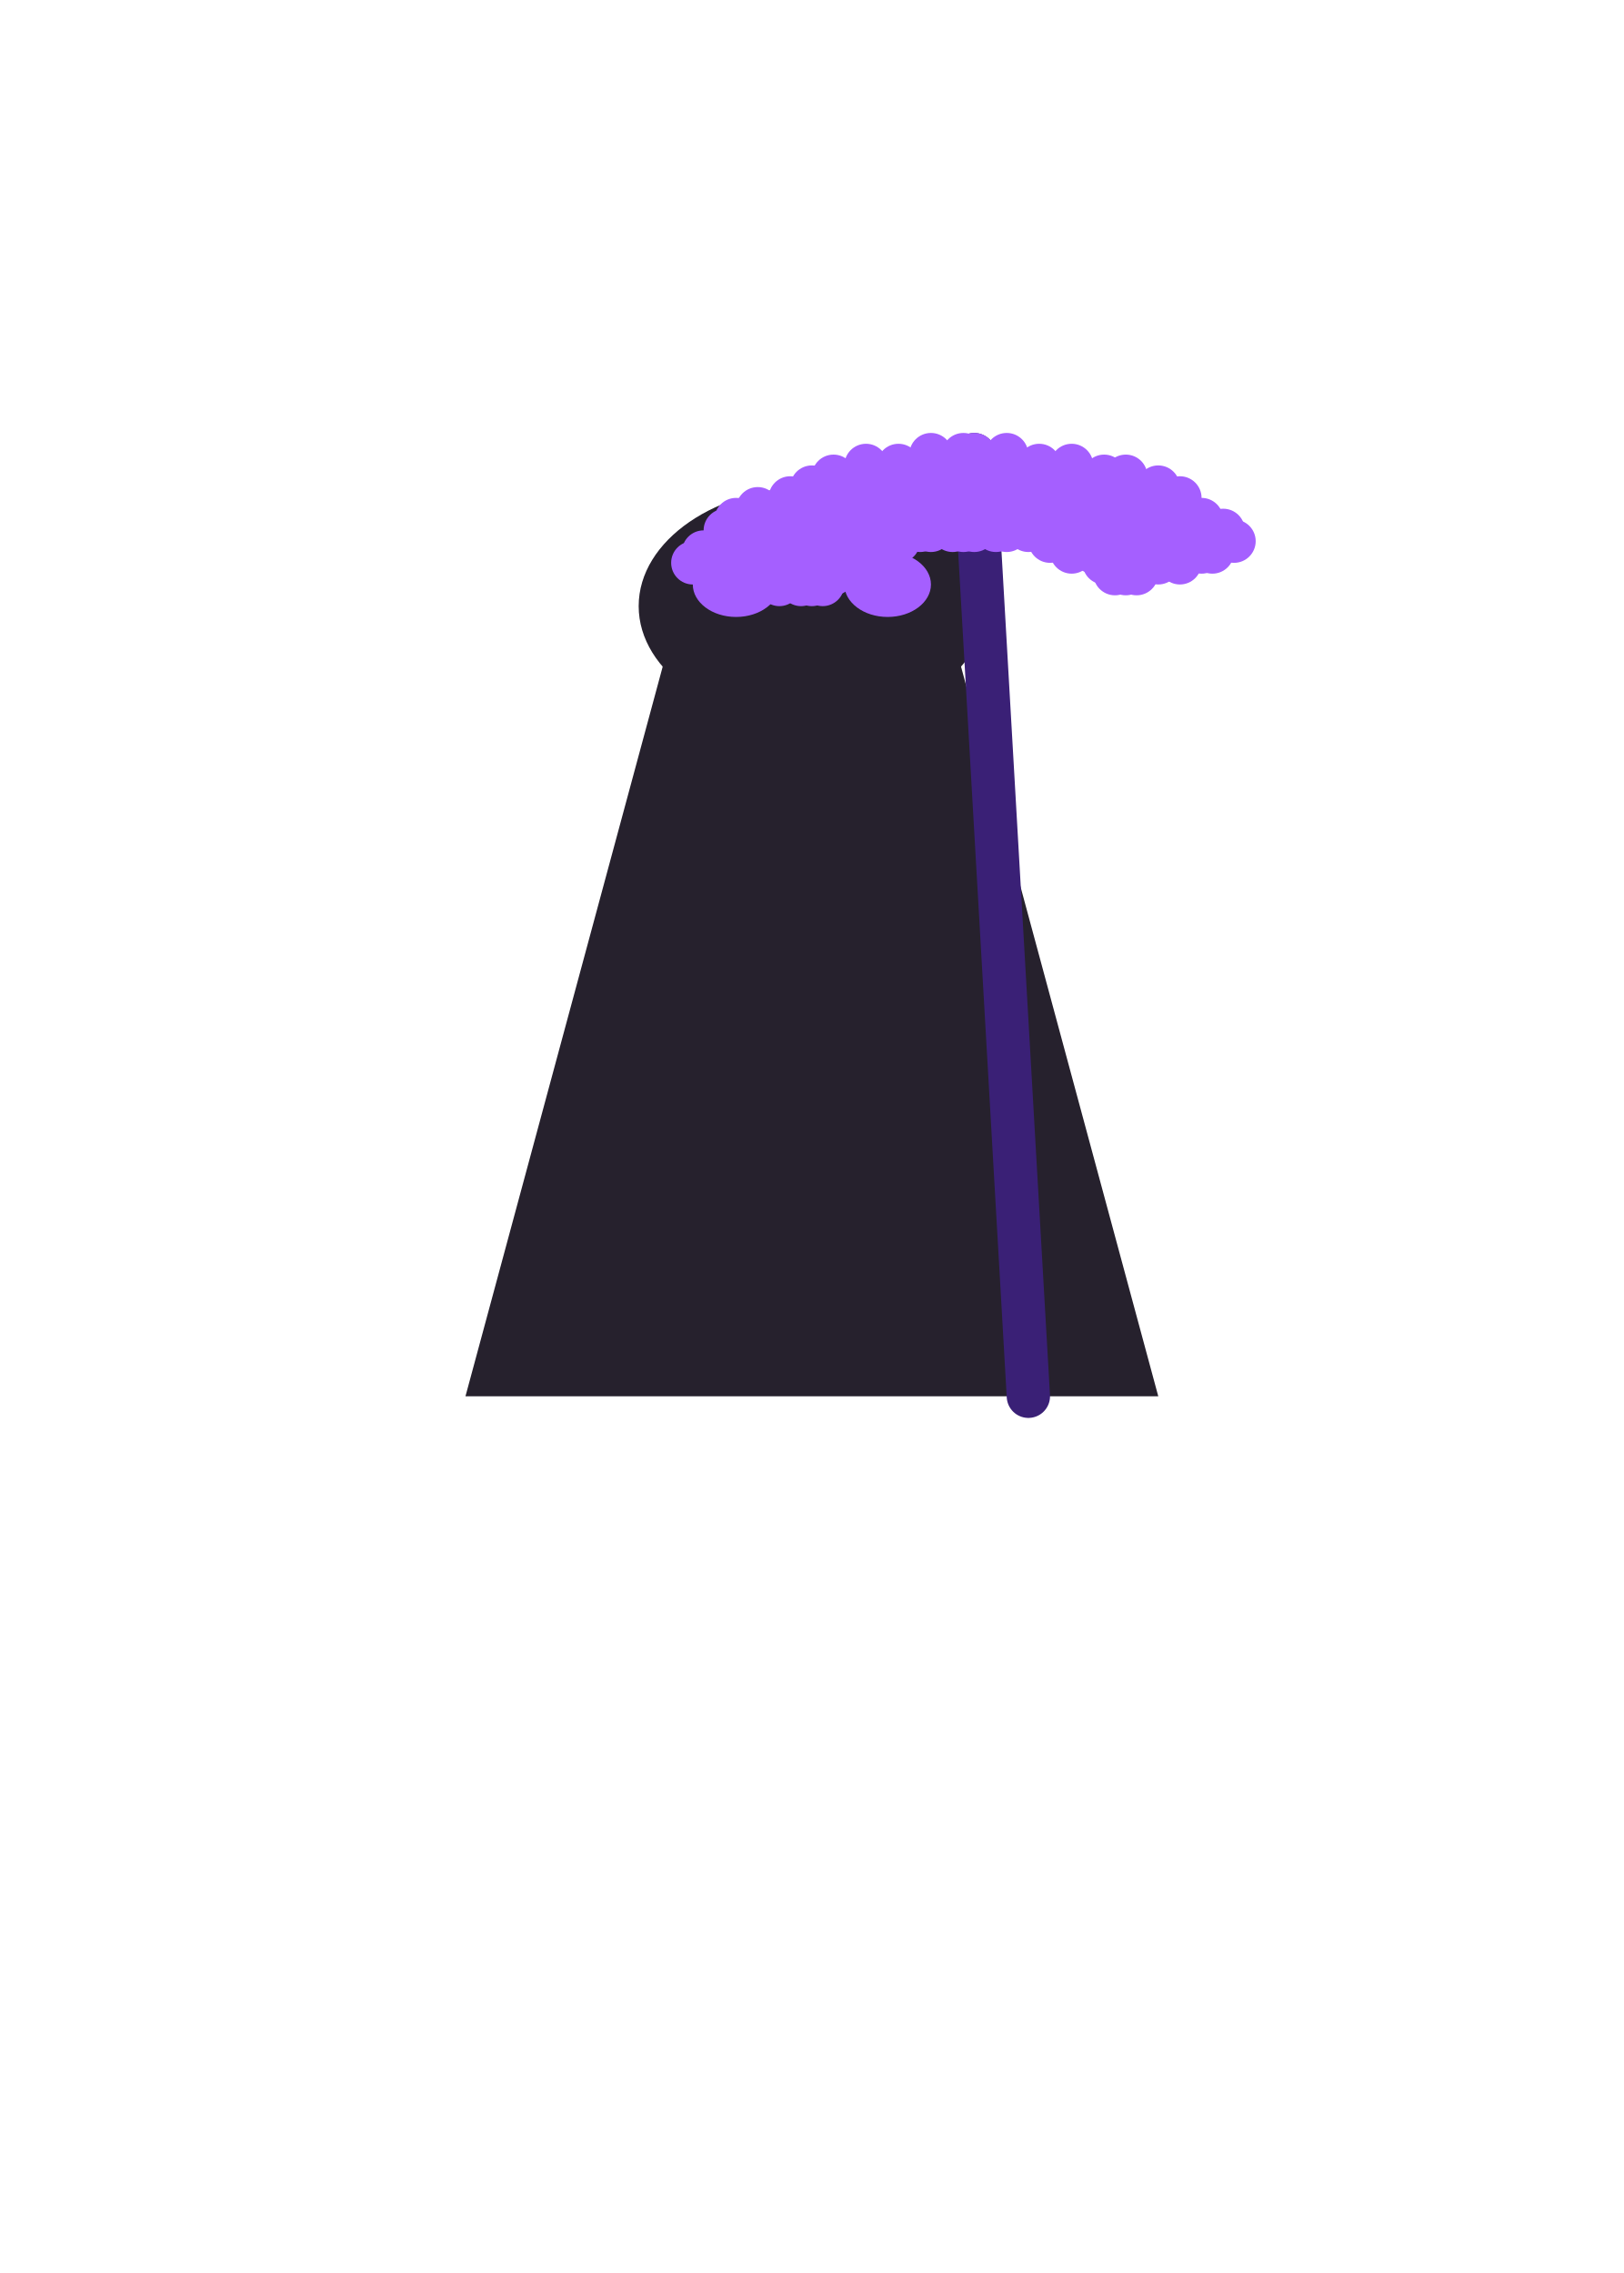
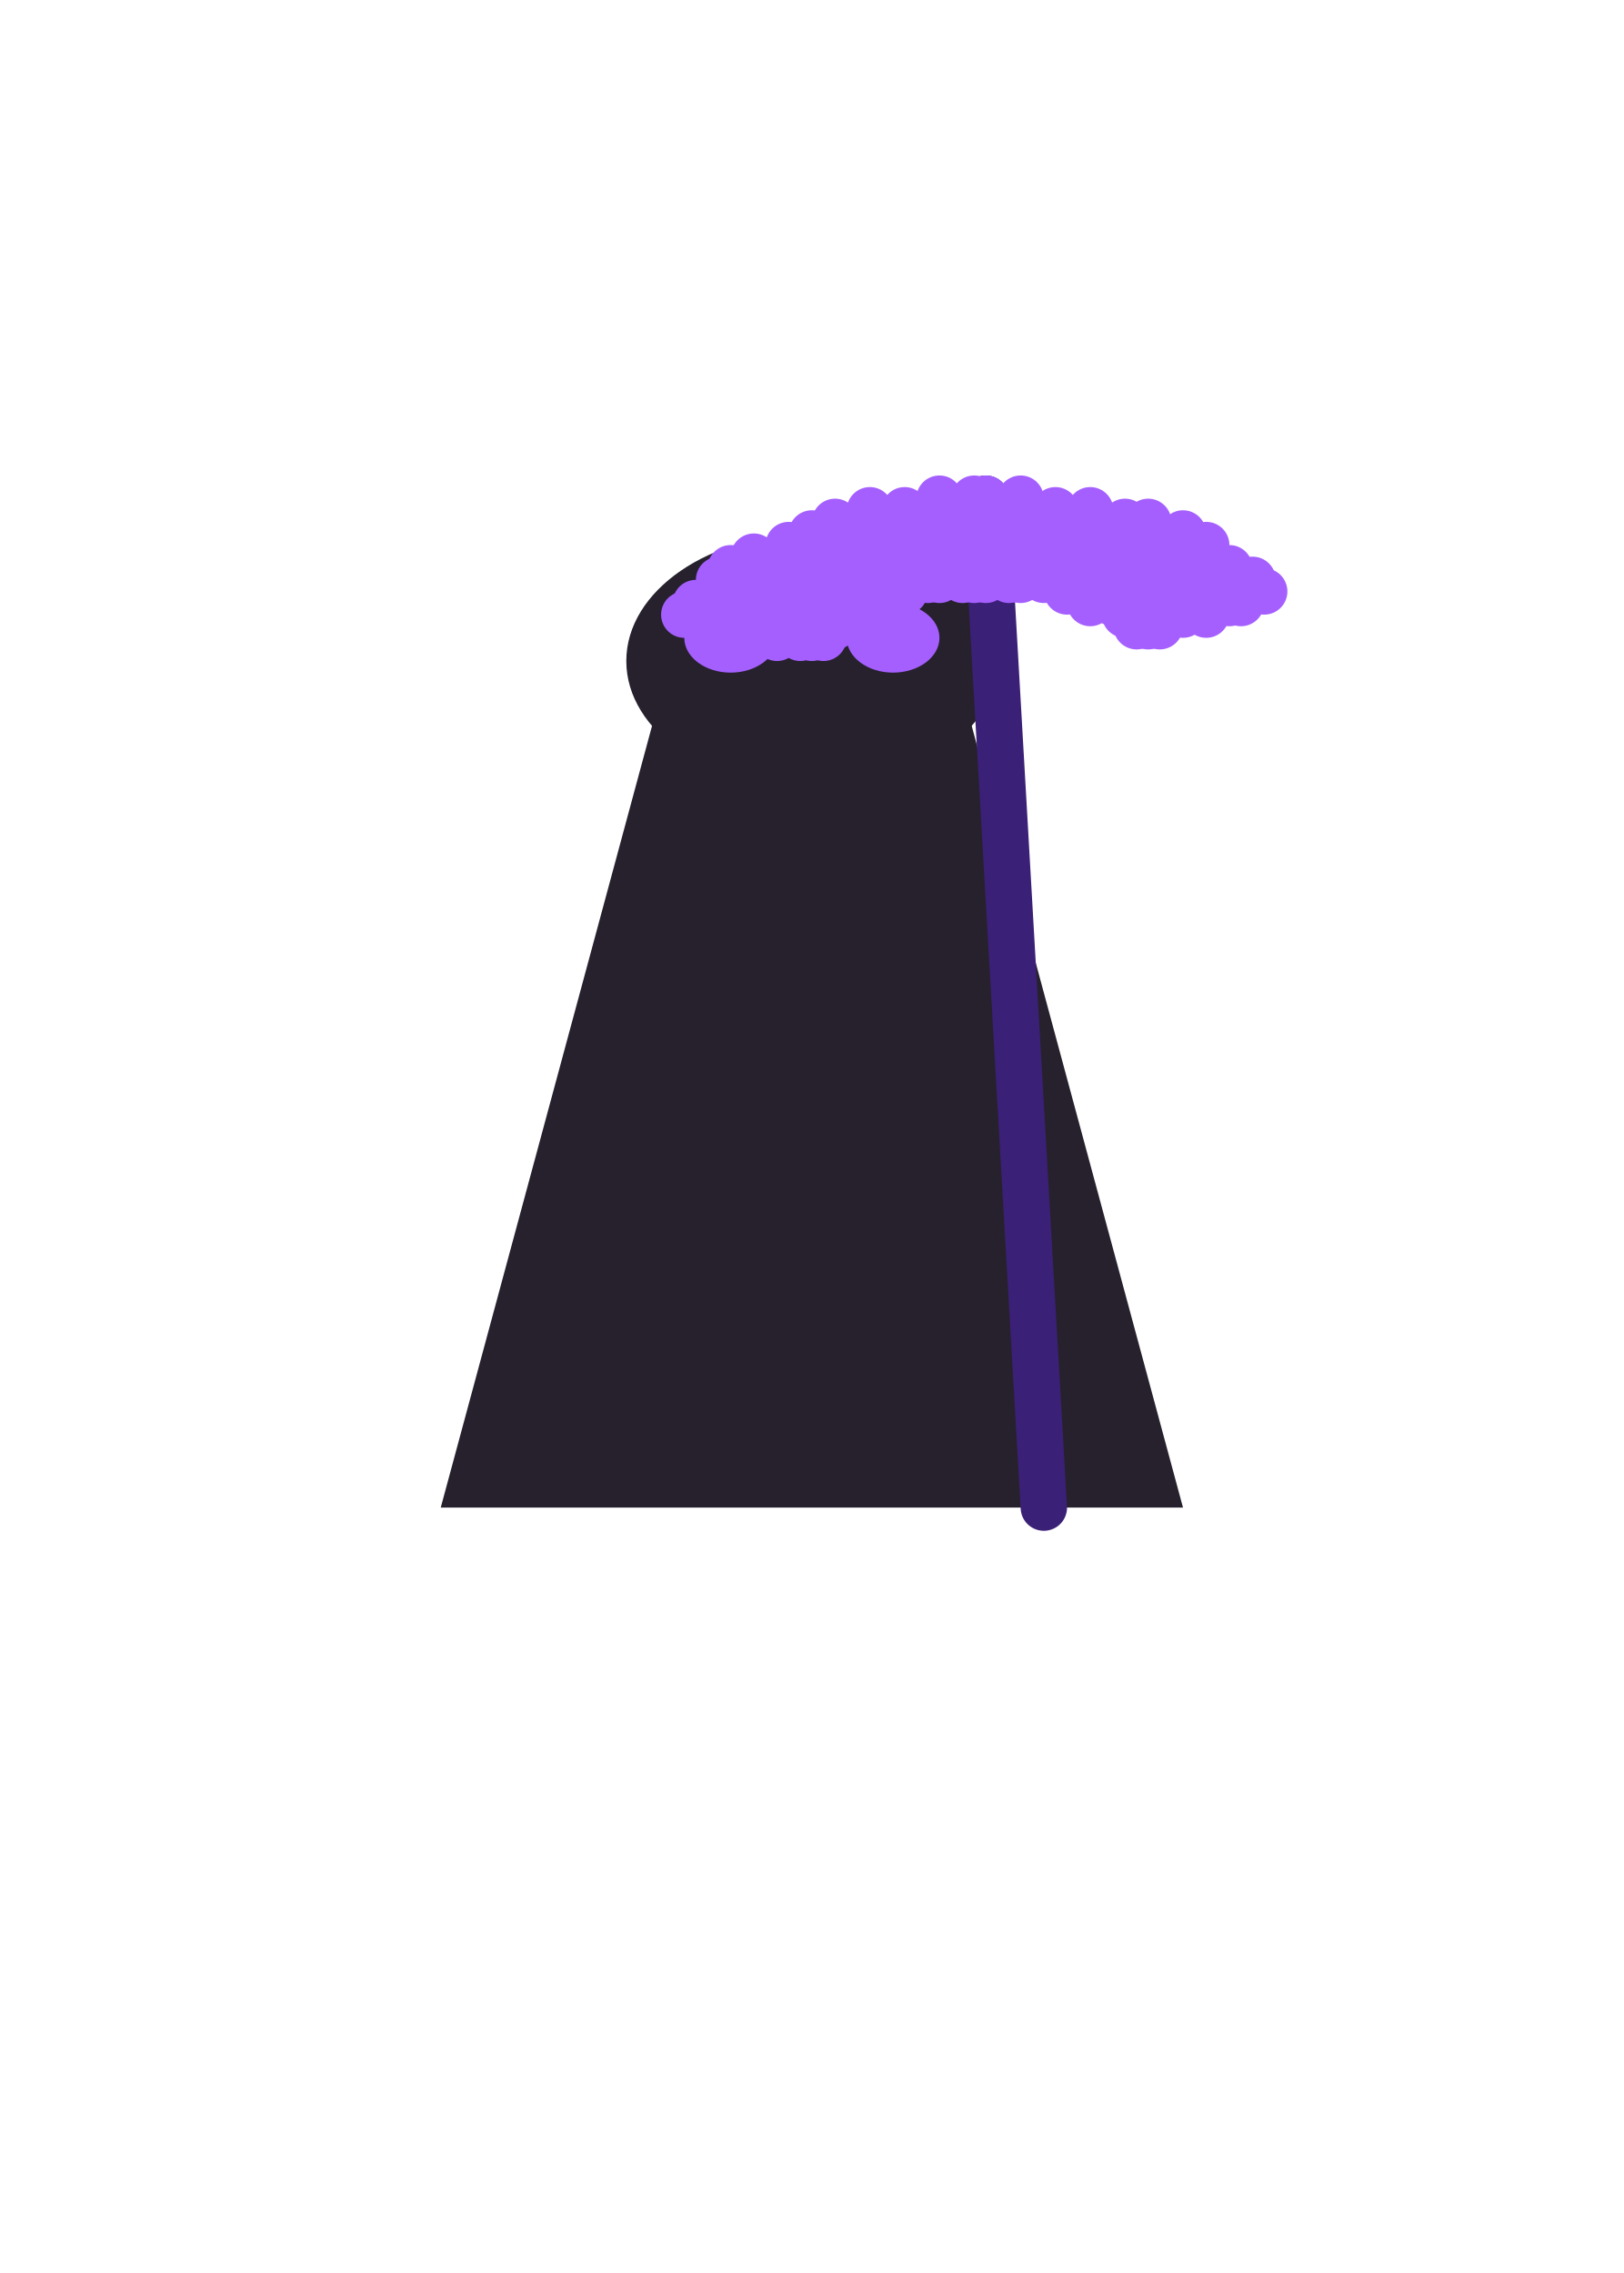
- <svg xmlns="http://www.w3.org/2000/svg" width="150" height="210" viewBox="0 0 150 210">
+ <svg xmlns="http://www.w3.org/2000/svg" width="150" height="210" viewBox="5 22 140 150">
  <polygon points="43,129 107,129 87,55 63,55" fill="rgb(38,33,45)" stroke-linejoin="round" />
  <ellipse cx="75.00" cy="56.00" rx="16.00" ry="11.00" fill="rgb(38,33,45)" />
  <ellipse cx="68.00" cy="54.00" rx="4.00" ry="3.00" fill="rgb(165,95,255)" />
  <ellipse cx="82.00" cy="54.00" rx="4.00" ry="3.00" fill="rgb(165,95,255)" />
  <line x1="90" y1="42" x2="95" y2="129" stroke="rgb(58,32,118)" stroke-width="4" stroke-linecap="round" />
  <ellipse cx="64.00" cy="52.00" rx="2.00" ry="2.00" fill="rgb(165,95,255)" />
  <ellipse cx="65.00" cy="51.00" rx="2.00" ry="2.00" fill="rgb(165,95,255)" />
  <ellipse cx="67.00" cy="49.00" rx="2.00" ry="2.00" fill="rgb(165,95,255)" />
  <ellipse cx="68.00" cy="48.00" rx="2.00" ry="2.00" fill="rgb(165,95,255)" />
  <ellipse cx="70.00" cy="47.00" rx="2.00" ry="2.00" fill="rgb(165,95,255)" />
  <ellipse cx="73.00" cy="46.00" rx="2.00" ry="2.00" fill="rgb(165,95,255)" />
  <ellipse cx="75.00" cy="45.00" rx="2.00" ry="2.00" fill="rgb(165,95,255)" />
  <ellipse cx="77.00" cy="44.00" rx="2.00" ry="2.00" fill="rgb(165,95,255)" />
  <ellipse cx="80.00" cy="43.00" rx="2.00" ry="2.00" fill="rgb(165,95,255)" />
  <ellipse cx="83.00" cy="43.00" rx="2.00" ry="2.00" fill="rgb(165,95,255)" />
  <ellipse cx="86.00" cy="42.00" rx="2.00" ry="2.00" fill="rgb(165,95,255)" />
  <ellipse cx="89.00" cy="42.00" rx="2.00" ry="2.00" fill="rgb(165,95,255)" />
  <ellipse cx="90.00" cy="42.00" rx="2.00" ry="2.00" fill="rgb(165,95,255)" />
  <ellipse cx="93.00" cy="42.00" rx="2.00" ry="2.00" fill="rgb(165,95,255)" />
  <ellipse cx="96.00" cy="43.00" rx="2.00" ry="2.00" fill="rgb(165,95,255)" />
  <ellipse cx="99.00" cy="43.00" rx="2.00" ry="2.00" fill="rgb(165,95,255)" />
  <ellipse cx="102.00" cy="44.00" rx="2.00" ry="2.00" fill="rgb(165,95,255)" />
  <ellipse cx="104.00" cy="44.00" rx="2.00" ry="2.00" fill="rgb(165,95,255)" />
  <ellipse cx="107.00" cy="45.00" rx="2.00" ry="2.00" fill="rgb(165,95,255)" />
  <ellipse cx="109.00" cy="46.00" rx="2.00" ry="2.00" fill="rgb(165,95,255)" />
  <ellipse cx="111.00" cy="48.00" rx="2.00" ry="2.00" fill="rgb(165,95,255)" />
  <ellipse cx="113.00" cy="49.00" rx="2.00" ry="2.00" fill="rgb(165,95,255)" />
  <ellipse cx="114.00" cy="50.00" rx="2.00" ry="2.00" fill="rgb(165,95,255)" />
  <ellipse cx="66.00" cy="53.00" rx="2.00" ry="2.00" fill="rgb(165,95,255)" />
  <ellipse cx="67.00" cy="51.00" rx="2.00" ry="2.00" fill="rgb(165,95,255)" />
  <ellipse cx="68.00" cy="50.00" rx="2.00" ry="2.00" fill="rgb(165,95,255)" />
  <ellipse cx="70.00" cy="49.00" rx="2.00" ry="2.00" fill="rgb(165,95,255)" />
  <ellipse cx="72.00" cy="48.00" rx="2.00" ry="2.00" fill="rgb(165,95,255)" />
  <ellipse cx="74.00" cy="47.00" rx="2.00" ry="2.00" fill="rgb(165,95,255)" />
  <ellipse cx="76.00" cy="46.00" rx="2.00" ry="2.00" fill="rgb(165,95,255)" />
  <ellipse cx="78.00" cy="45.00" rx="2.00" ry="2.00" fill="rgb(165,95,255)" />
  <ellipse cx="81.00" cy="44.00" rx="2.00" ry="2.00" fill="rgb(165,95,255)" />
  <ellipse cx="83.00" cy="44.00" rx="2.00" ry="2.00" fill="rgb(165,95,255)" />
  <ellipse cx="86.00" cy="43.00" rx="2.00" ry="2.00" fill="rgb(165,95,255)" />
  <ellipse cx="89.00" cy="43.00" rx="2.00" ry="2.00" fill="rgb(165,95,255)" />
  <ellipse cx="90.00" cy="43.00" rx="2.00" ry="2.00" fill="rgb(165,95,255)" />
  <ellipse cx="93.00" cy="43.00" rx="2.00" ry="2.00" fill="rgb(165,95,255)" />
  <ellipse cx="96.00" cy="44.00" rx="2.00" ry="2.00" fill="rgb(165,95,255)" />
  <ellipse cx="98.00" cy="44.00" rx="2.00" ry="2.00" fill="rgb(165,95,255)" />
  <ellipse cx="101.00" cy="45.00" rx="2.00" ry="2.00" fill="rgb(165,95,255)" />
  <ellipse cx="103.00" cy="45.00" rx="2.00" ry="2.00" fill="rgb(165,95,255)" />
  <ellipse cx="106.00" cy="46.00" rx="2.00" ry="2.00" fill="rgb(165,95,255)" />
  <ellipse cx="108.00" cy="47.00" rx="2.00" ry="2.00" fill="rgb(165,95,255)" />
  <ellipse cx="109.00" cy="48.00" rx="2.00" ry="2.00" fill="rgb(165,95,255)" />
  <ellipse cx="111.00" cy="50.00" rx="2.00" ry="2.00" fill="rgb(165,95,255)" />
  <ellipse cx="112.00" cy="51.00" rx="2.00" ry="2.00" fill="rgb(165,95,255)" />
  <ellipse cx="68.00" cy="53.00" rx="2.00" ry="2.00" fill="rgb(165,95,255)" />
  <ellipse cx="69.00" cy="52.00" rx="2.00" ry="2.00" fill="rgb(165,95,255)" />
  <ellipse cx="70.00" cy="51.00" rx="2.00" ry="2.00" fill="rgb(165,95,255)" />
  <ellipse cx="72.00" cy="49.00" rx="2.00" ry="2.00" fill="rgb(165,95,255)" />
  <ellipse cx="73.00" cy="48.00" rx="2.00" ry="2.00" fill="rgb(165,95,255)" />
  <ellipse cx="75.00" cy="47.00" rx="2.00" ry="2.00" fill="rgb(165,95,255)" />
  <ellipse cx="77.00" cy="47.00" rx="2.00" ry="2.00" fill="rgb(165,95,255)" />
  <ellipse cx="79.00" cy="46.00" rx="2.00" ry="2.00" fill="rgb(165,95,255)" />
  <ellipse cx="82.00" cy="45.00" rx="2.00" ry="2.00" fill="rgb(165,95,255)" />
  <ellipse cx="84.00" cy="45.00" rx="2.00" ry="2.00" fill="rgb(165,95,255)" />
  <ellipse cx="86.00" cy="45.00" rx="2.00" ry="2.00" fill="rgb(165,95,255)" />
  <ellipse cx="89.00" cy="44.00" rx="2.00" ry="2.00" fill="rgb(165,95,255)" />
  <ellipse cx="90.00" cy="44.00" rx="2.00" ry="2.00" fill="rgb(165,95,255)" />
  <ellipse cx="93.00" cy="44.00" rx="2.00" ry="2.00" fill="rgb(165,95,255)" />
  <ellipse cx="95.00" cy="45.00" rx="2.00" ry="2.00" fill="rgb(165,95,255)" />
  <ellipse cx="98.00" cy="45.00" rx="2.00" ry="2.00" fill="rgb(165,95,255)" />
  <ellipse cx="100.00" cy="46.00" rx="2.00" ry="2.00" fill="rgb(165,95,255)" />
  <ellipse cx="102.00" cy="46.00" rx="2.00" ry="2.00" fill="rgb(165,95,255)" />
  <ellipse cx="104.00" cy="47.00" rx="2.00" ry="2.00" fill="rgb(165,95,255)" />
  <ellipse cx="106.00" cy="48.00" rx="2.00" ry="2.00" fill="rgb(165,95,255)" />
  <ellipse cx="108.00" cy="49.00" rx="2.00" ry="2.00" fill="rgb(165,95,255)" />
  <ellipse cx="109.00" cy="50.00" rx="2.00" ry="2.00" fill="rgb(165,95,255)" />
  <ellipse cx="111.00" cy="51.00" rx="2.00" ry="2.00" fill="rgb(165,95,255)" />
  <ellipse cx="70.00" cy="53.00" rx="2.00" ry="2.00" fill="rgb(165,95,255)" />
  <ellipse cx="71.00" cy="52.00" rx="2.00" ry="2.00" fill="rgb(165,95,255)" />
  <ellipse cx="72.00" cy="51.00" rx="2.00" ry="2.00" fill="rgb(165,95,255)" />
  <ellipse cx="73.00" cy="50.00" rx="2.00" ry="2.00" fill="rgb(165,95,255)" />
  <ellipse cx="75.00" cy="49.00" rx="2.00" ry="2.00" fill="rgb(165,95,255)" />
  <ellipse cx="76.00" cy="48.00" rx="2.00" ry="2.00" fill="rgb(165,95,255)" />
  <ellipse cx="78.00" cy="47.00" rx="2.00" ry="2.00" fill="rgb(165,95,255)" />
  <ellipse cx="80.00" cy="47.00" rx="2.00" ry="2.00" fill="rgb(165,95,255)" />
  <ellipse cx="82.00" cy="46.00" rx="2.00" ry="2.00" fill="rgb(165,95,255)" />
  <ellipse cx="84.00" cy="46.00" rx="2.00" ry="2.00" fill="rgb(165,95,255)" />
  <ellipse cx="87.00" cy="46.00" rx="2.00" ry="2.00" fill="rgb(165,95,255)" />
  <ellipse cx="89.00" cy="45.00" rx="2.00" ry="2.00" fill="rgb(165,95,255)" />
  <ellipse cx="90.00" cy="45.00" rx="2.00" ry="2.00" fill="rgb(165,95,255)" />
  <ellipse cx="93.00" cy="46.00" rx="2.00" ry="2.00" fill="rgb(165,95,255)" />
  <ellipse cx="95.00" cy="46.00" rx="2.00" ry="2.00" fill="rgb(165,95,255)" />
  <ellipse cx="97.00" cy="46.00" rx="2.00" ry="2.00" fill="rgb(165,95,255)" />
  <ellipse cx="99.00" cy="47.00" rx="2.00" ry="2.00" fill="rgb(165,95,255)" />
  <ellipse cx="101.00" cy="47.00" rx="2.00" ry="2.00" fill="rgb(165,95,255)" />
  <ellipse cx="103.00" cy="48.00" rx="2.00" ry="2.00" fill="rgb(165,95,255)" />
  <ellipse cx="105.00" cy="49.00" rx="2.00" ry="2.00" fill="rgb(165,95,255)" />
  <ellipse cx="106.00" cy="50.00" rx="2.00" ry="2.00" fill="rgb(165,95,255)" />
  <ellipse cx="108.00" cy="51.00" rx="2.00" ry="2.00" fill="rgb(165,95,255)" />
  <ellipse cx="109.00" cy="52.00" rx="2.00" ry="2.00" fill="rgb(165,95,255)" />
  <ellipse cx="72.00" cy="54.00" rx="2.00" ry="2.00" fill="rgb(165,95,255)" />
  <ellipse cx="73.00" cy="53.00" rx="2.00" ry="2.00" fill="rgb(165,95,255)" />
  <ellipse cx="74.00" cy="52.00" rx="2.00" ry="2.00" fill="rgb(165,95,255)" />
  <ellipse cx="75.00" cy="51.00" rx="2.00" ry="2.00" fill="rgb(165,95,255)" />
  <ellipse cx="76.00" cy="50.00" rx="2.00" ry="2.00" fill="rgb(165,95,255)" />
  <ellipse cx="78.00" cy="49.00" rx="2.00" ry="2.00" fill="rgb(165,95,255)" />
  <ellipse cx="79.00" cy="48.00" rx="2.00" ry="2.00" fill="rgb(165,95,255)" />
  <ellipse cx="81.00" cy="48.00" rx="2.00" ry="2.00" fill="rgb(165,95,255)" />
  <ellipse cx="83.00" cy="47.00" rx="2.00" ry="2.00" fill="rgb(165,95,255)" />
  <ellipse cx="85.00" cy="47.00" rx="2.00" ry="2.00" fill="rgb(165,95,255)" />
  <ellipse cx="87.00" cy="47.00" rx="2.00" ry="2.00" fill="rgb(165,95,255)" />
  <ellipse cx="89.00" cy="47.00" rx="2.00" ry="2.00" fill="rgb(165,95,255)" />
  <ellipse cx="90.00" cy="47.00" rx="2.00" ry="2.00" fill="rgb(165,95,255)" />
  <ellipse cx="92.00" cy="47.00" rx="2.00" ry="2.00" fill="rgb(165,95,255)" />
  <ellipse cx="94.00" cy="47.00" rx="2.00" ry="2.00" fill="rgb(165,95,255)" />
  <ellipse cx="96.00" cy="47.00" rx="2.00" ry="2.00" fill="rgb(165,95,255)" />
  <ellipse cx="98.00" cy="48.00" rx="2.00" ry="2.00" fill="rgb(165,95,255)" />
  <ellipse cx="100.00" cy="48.00" rx="2.00" ry="2.00" fill="rgb(165,95,255)" />
  <ellipse cx="102.00" cy="49.00" rx="2.00" ry="2.00" fill="rgb(165,95,255)" />
  <ellipse cx="103.00" cy="50.00" rx="2.00" ry="2.00" fill="rgb(165,95,255)" />
  <ellipse cx="105.00" cy="50.00" rx="2.00" ry="2.00" fill="rgb(165,95,255)" />
  <ellipse cx="106.00" cy="51.00" rx="2.00" ry="2.00" fill="rgb(165,95,255)" />
  <ellipse cx="107.00" cy="52.00" rx="2.00" ry="2.00" fill="rgb(165,95,255)" />
  <ellipse cx="74.00" cy="54.00" rx="2.00" ry="2.00" fill="rgb(165,95,255)" />
  <ellipse cx="74.00" cy="53.00" rx="2.00" ry="2.00" fill="rgb(165,95,255)" />
  <ellipse cx="75.00" cy="52.00" rx="2.00" ry="2.00" fill="rgb(165,95,255)" />
  <ellipse cx="76.00" cy="51.00" rx="2.00" ry="2.00" fill="rgb(165,95,255)" />
  <ellipse cx="78.00" cy="51.00" rx="2.00" ry="2.00" fill="rgb(165,95,255)" />
  <ellipse cx="79.00" cy="50.00" rx="2.00" ry="2.00" fill="rgb(165,95,255)" />
  <ellipse cx="80.00" cy="49.00" rx="2.00" ry="2.00" fill="rgb(165,95,255)" />
  <ellipse cx="82.00" cy="49.00" rx="2.00" ry="2.00" fill="rgb(165,95,255)" />
  <ellipse cx="84.00" cy="48.00" rx="2.00" ry="2.00" fill="rgb(165,95,255)" />
  <ellipse cx="86.00" cy="48.00" rx="2.00" ry="2.00" fill="rgb(165,95,255)" />
  <ellipse cx="87.00" cy="48.00" rx="2.00" ry="2.00" fill="rgb(165,95,255)" />
  <ellipse cx="89.00" cy="48.00" rx="2.00" ry="2.00" fill="rgb(165,95,255)" />
  <ellipse cx="90.00" cy="48.00" rx="2.00" ry="2.00" fill="rgb(165,95,255)" />
  <ellipse cx="92.00" cy="48.00" rx="2.00" ry="2.00" fill="rgb(165,95,255)" />
  <ellipse cx="94.00" cy="48.00" rx="2.00" ry="2.00" fill="rgb(165,95,255)" />
  <ellipse cx="96.00" cy="48.00" rx="2.00" ry="2.00" fill="rgb(165,95,255)" />
  <ellipse cx="97.00" cy="49.00" rx="2.00" ry="2.00" fill="rgb(165,95,255)" />
  <ellipse cx="99.00" cy="49.00" rx="2.00" ry="2.00" fill="rgb(165,95,255)" />
  <ellipse cx="101.00" cy="50.00" rx="2.00" ry="2.00" fill="rgb(165,95,255)" />
  <ellipse cx="102.00" cy="50.00" rx="2.00" ry="2.00" fill="rgb(165,95,255)" />
  <ellipse cx="103.00" cy="51.00" rx="2.00" ry="2.00" fill="rgb(165,95,255)" />
  <ellipse cx="104.00" cy="52.00" rx="2.00" ry="2.00" fill="rgb(165,95,255)" />
  <ellipse cx="105.00" cy="53.00" rx="2.00" ry="2.00" fill="rgb(165,95,255)" />
  <ellipse cx="75.00" cy="54.00" rx="2.00" ry="2.00" fill="rgb(165,95,255)" />
  <ellipse cx="76.00" cy="54.00" rx="2.00" ry="2.00" fill="rgb(165,95,255)" />
  <ellipse cx="77.00" cy="53.00" rx="2.00" ry="2.00" fill="rgb(165,95,255)" />
  <ellipse cx="78.00" cy="52.00" rx="2.00" ry="2.00" fill="rgb(165,95,255)" />
  <ellipse cx="79.00" cy="51.00" rx="2.00" ry="2.00" fill="rgb(165,95,255)" />
  <ellipse cx="80.00" cy="51.00" rx="2.00" ry="2.00" fill="rgb(165,95,255)" />
  <ellipse cx="82.00" cy="50.00" rx="2.00" ry="2.00" fill="rgb(165,95,255)" />
  <ellipse cx="83.00" cy="50.00" rx="2.00" ry="2.00" fill="rgb(165,95,255)" />
  <ellipse cx="85.00" cy="49.00" rx="2.00" ry="2.00" fill="rgb(165,95,255)" />
  <ellipse cx="86.00" cy="49.00" rx="2.00" ry="2.00" fill="rgb(165,95,255)" />
  <ellipse cx="88.00" cy="49.00" rx="2.00" ry="2.00" fill="rgb(165,95,255)" />
  <ellipse cx="89.00" cy="49.00" rx="2.00" ry="2.00" fill="rgb(165,95,255)" />
  <ellipse cx="90.00" cy="49.00" rx="2.00" ry="2.00" fill="rgb(165,95,255)" />
  <ellipse cx="92.00" cy="49.00" rx="2.00" ry="2.00" fill="rgb(165,95,255)" />
  <ellipse cx="93.00" cy="49.00" rx="2.00" ry="2.00" fill="rgb(165,95,255)" />
  <ellipse cx="95.00" cy="49.00" rx="2.00" ry="2.00" fill="rgb(165,95,255)" />
  <ellipse cx="97.00" cy="50.00" rx="2.00" ry="2.00" fill="rgb(165,95,255)" />
  <ellipse cx="98.00" cy="50.00" rx="2.00" ry="2.00" fill="rgb(165,95,255)" />
  <ellipse cx="99.00" cy="51.00" rx="2.00" ry="2.00" fill="rgb(165,95,255)" />
  <ellipse cx="101.00" cy="51.00" rx="2.00" ry="2.00" fill="rgb(165,95,255)" />
  <ellipse cx="102.00" cy="52.00" rx="2.00" ry="2.00" fill="rgb(165,95,255)" />
  <ellipse cx="103.00" cy="53.00" rx="2.00" ry="2.00" fill="rgb(165,95,255)" />
  <ellipse cx="104.00" cy="53.00" rx="2.00" ry="2.00" fill="rgb(165,95,255)" />
</svg>
